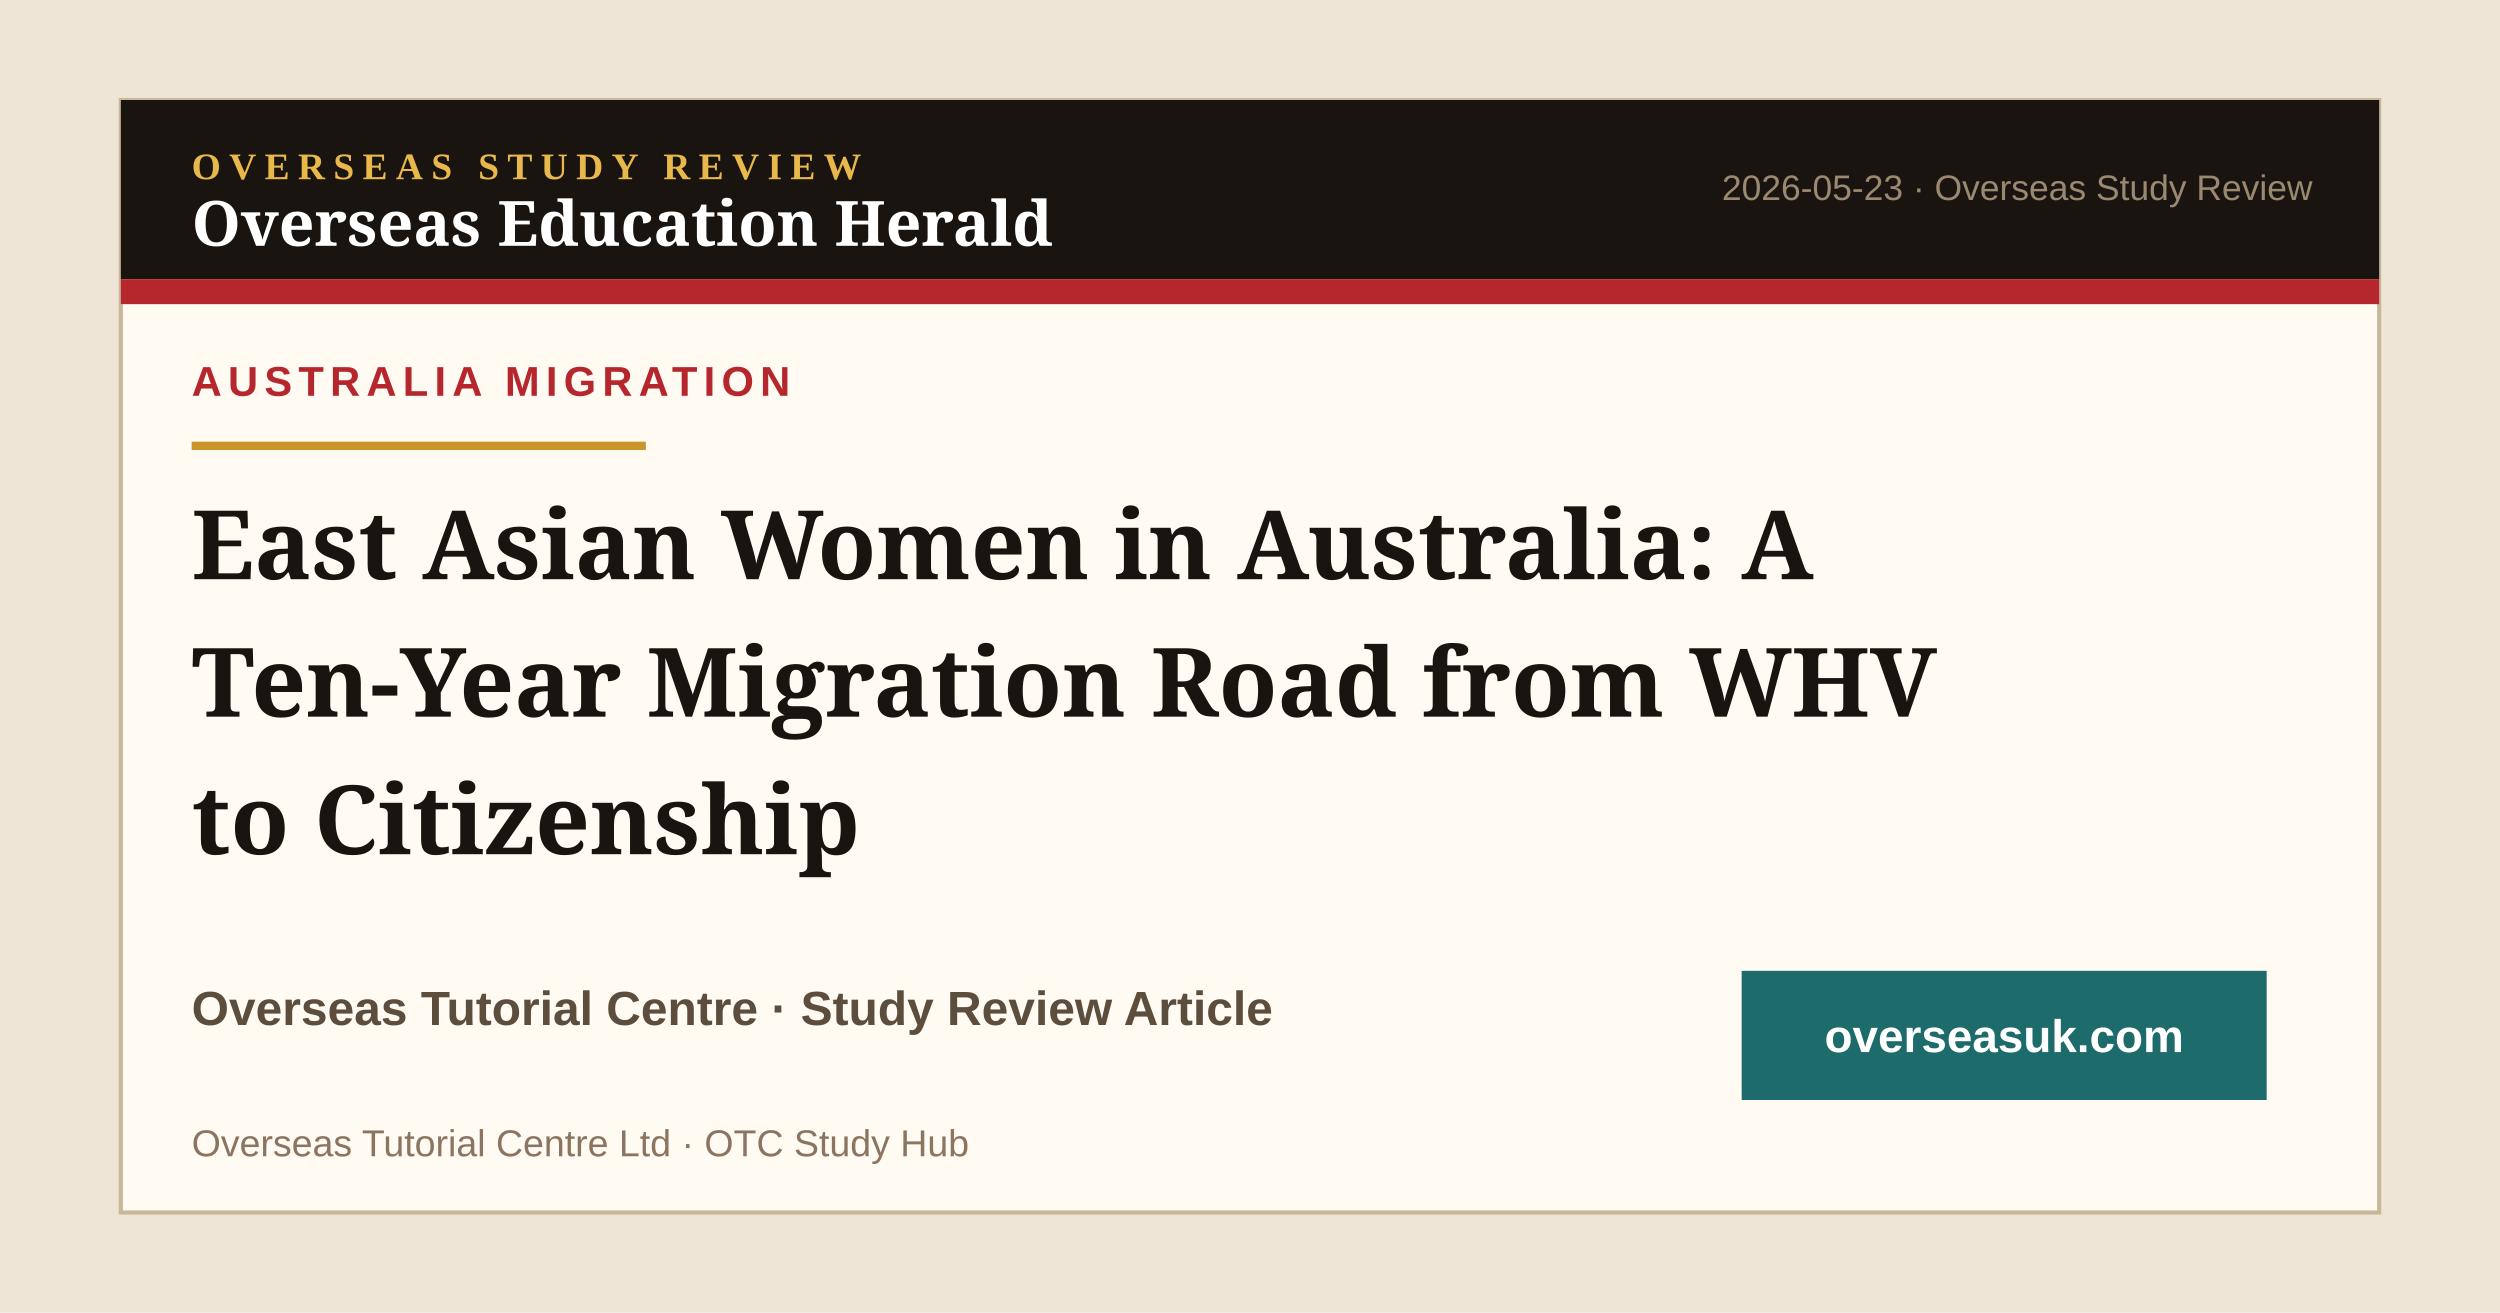
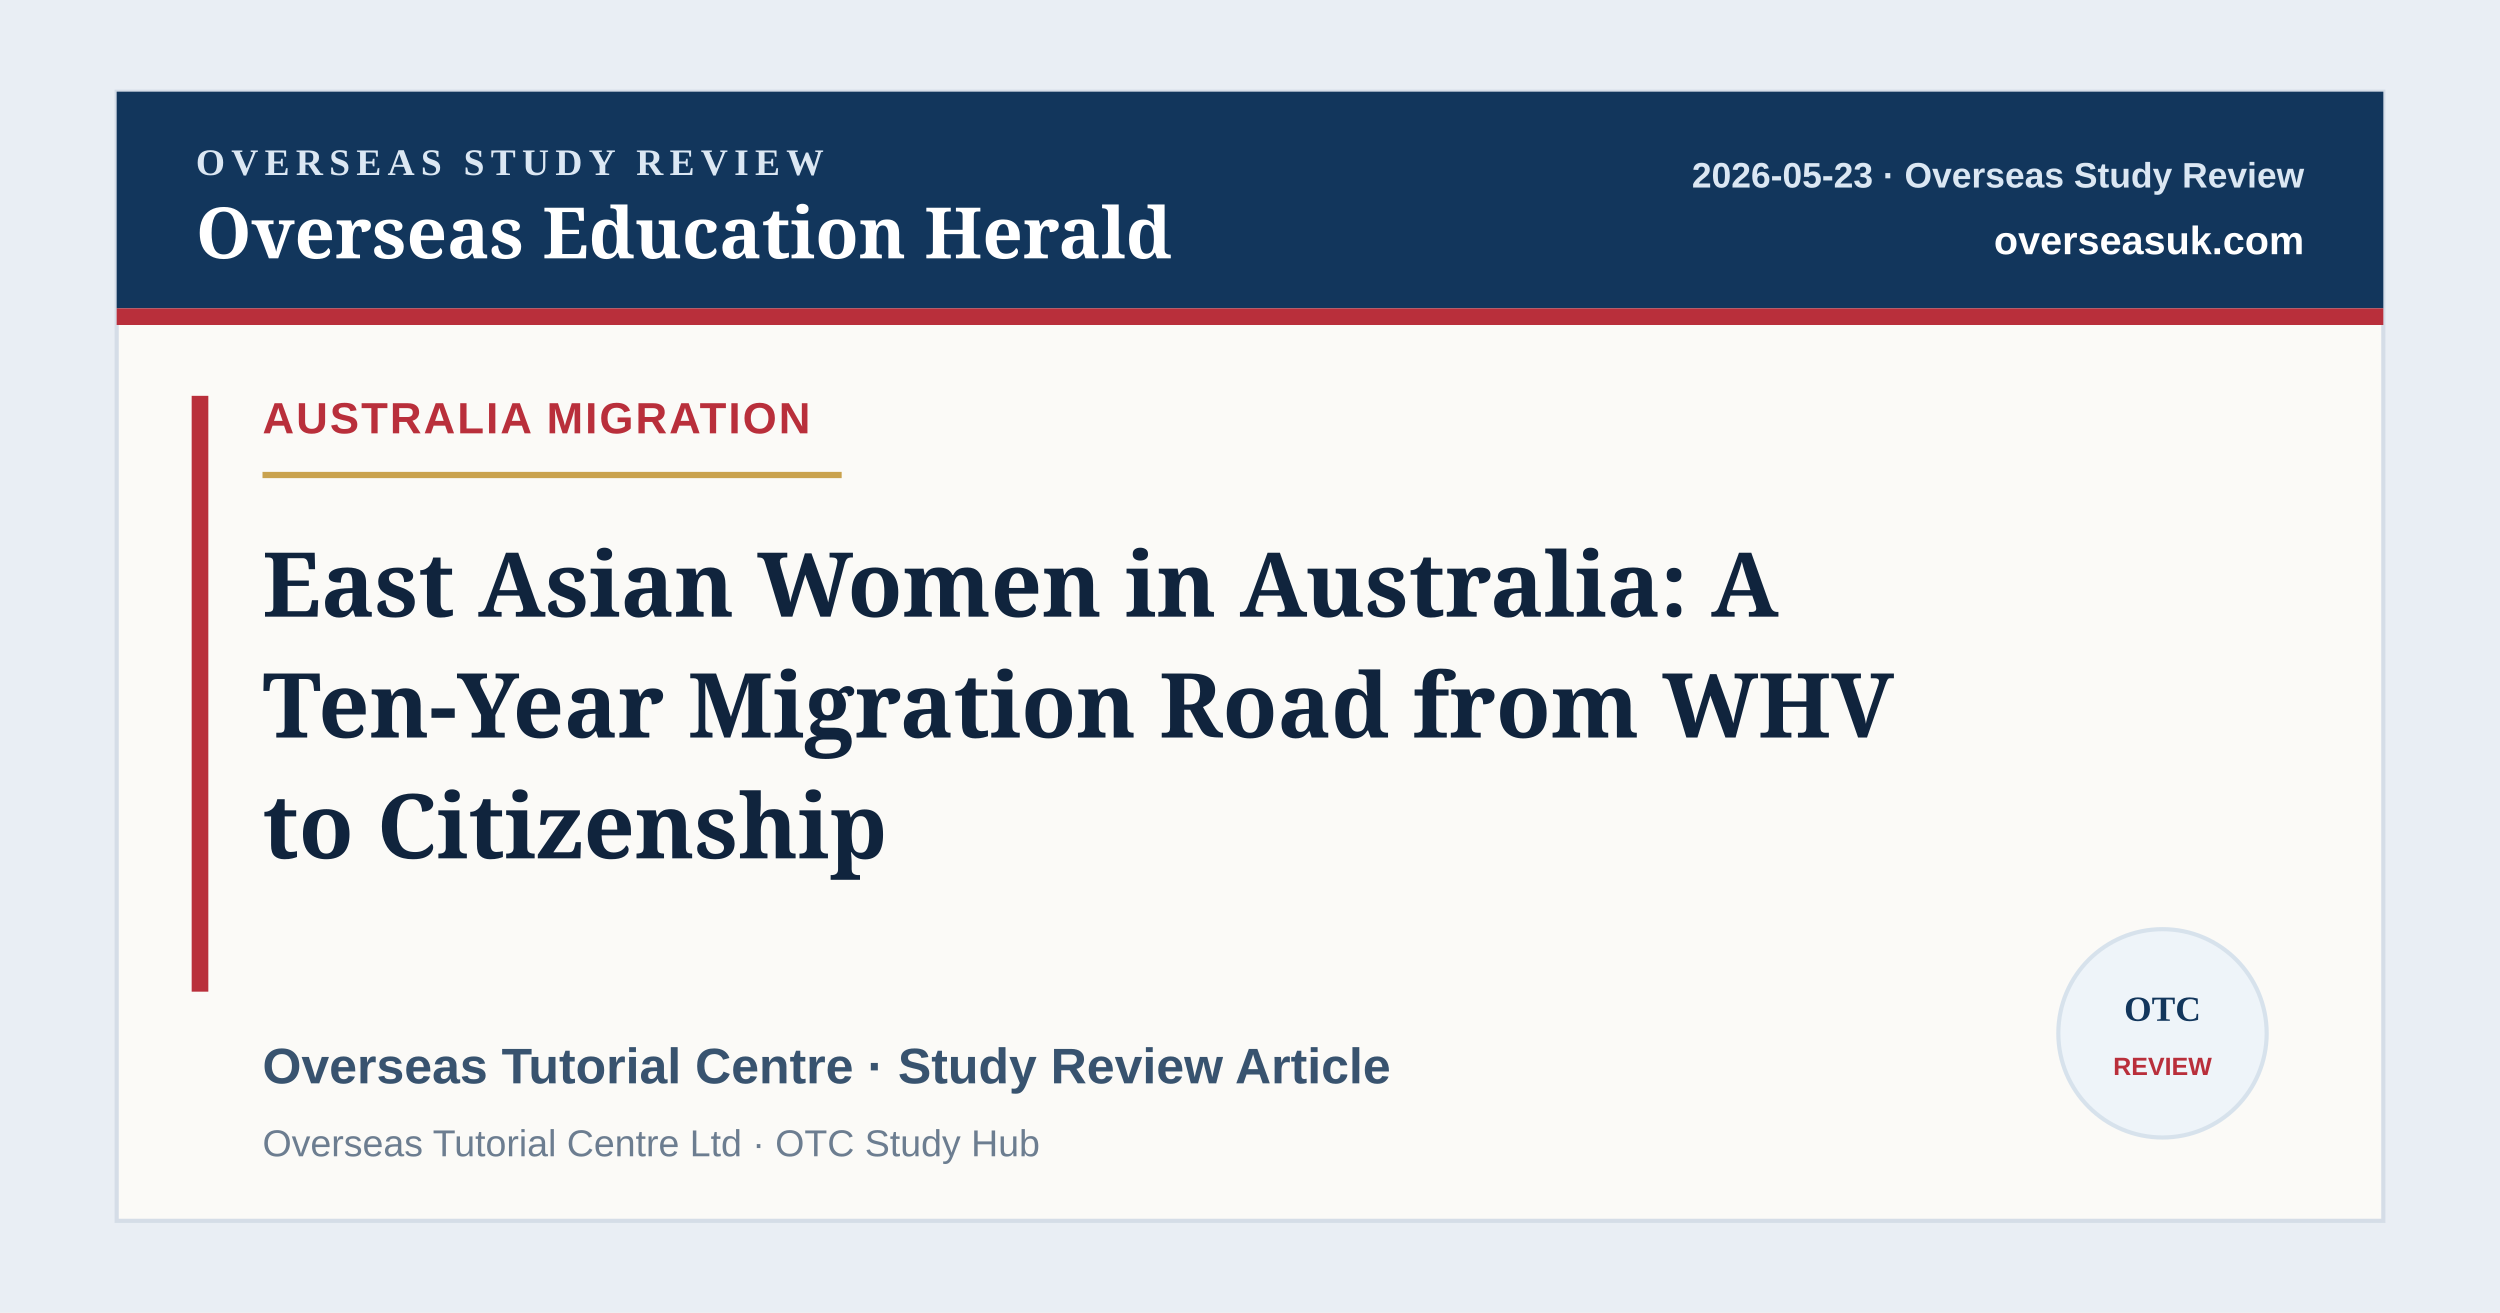
<svg xmlns="http://www.w3.org/2000/svg" width="1200" height="630" viewBox="0 0 1200 630">
-   <rect width="1200" height="630" fill="#efe5d6" />
-   <rect x="58" y="48" width="1084" height="534" fill="#fffaf2" stroke="#c8b89a" stroke-width="2" />
-   <rect x="58" y="48" width="1084" height="86" fill="#1a1410" />
-   <rect x="58" y="134" width="1084" height="12" fill="#b5272d" />
-   <text x="92" y="86" fill="#e8b84b" font-family="Georgia, 'Times New Roman', serif" font-size="18" font-weight="700" letter-spacing="4">OVERSEAS STUDY REVIEW</text>
-   <text x="92" y="118" fill="#ffffff" font-family="'Noto Serif TC', 'Songti TC', Georgia, serif" font-size="30" font-weight="800">Overseas Education Herald</text>
-   <text x="1110" y="96" text-anchor="end" fill="#9a8870" font-family="Arial, sans-serif" font-size="17">2026-05-23 · Overseas Study Review</text>
-   <text x="92" y="190" fill="#b5272d" font-family="Arial, sans-serif" font-size="20" font-weight="800" letter-spacing="3">AUSTRALIA MIGRATION</text>
-   <line x1="92" y1="214" x2="310" y2="214" stroke="#c8952a" stroke-width="4" />
-   <text x="92" y="278" fill="#1a1410" font-family="'Noto Serif TC', 'Songti TC', Georgia, serif" font-size="46" font-weight="900">East Asian Women in Australia: A</text>
-   <text x="92" y="344" fill="#1a1410" font-family="'Noto Serif TC', 'Songti TC', Georgia, serif" font-size="46" font-weight="900">Ten-Year Migration Road from WHV</text>
-   <text x="92" y="410" fill="#1a1410" font-family="'Noto Serif TC', 'Songti TC', Georgia, serif" font-size="46" font-weight="900">to Citizenship</text>
-   <text x="92" y="492" fill="#5d4d3c" font-family="'Noto Sans TC', Arial, sans-serif" font-size="23" font-weight="700">Overseas Tutorial Centre · Study Review Article</text>
-   <rect x="836" y="466" width="252" height="62" fill="#1e6b6b" />
-   <text x="962" y="505" text-anchor="middle" fill="#ffffff" font-family="Arial, sans-serif" font-size="22" font-weight="800">overseasuk.com</text>
-   <text x="92" y="555" fill="#8b7560" font-family="Arial, sans-serif" font-size="18">Overseas Tutorial Centre Ltd · OTC Study Hub</text>
+   <rect width="1200" height="630" fill="#e9eef4" />
+   <rect x="56" y="44" width="1088" height="542" rx="0" fill="#fbfaf7" stroke="#d5dde7" stroke-width="2" />
+   <rect x="56" y="44" width="1088" height="104" fill="#12365c" />
+   <rect x="56" y="148" width="1088" height="8" fill="#b92f3b" />
+   <rect x="92" y="190" width="8" height="286" fill="#b92f3b" />
+   <text x="94" y="84" fill="#dbe7f3" font-family="Georgia, 'Times New Roman', serif" font-size="18" font-weight="700" letter-spacing="3">OVERSEAS STUDY REVIEW</text>
+   <text x="94" y="124" fill="#ffffff" font-family="'Noto Serif TC', 'Songti TC', Georgia, serif" font-size="34" font-weight="900">Overseas Education Herald</text>
+   <text x="1106" y="90" text-anchor="end" fill="#dbe7f3" font-family="'Noto Sans TC', Arial, sans-serif" font-size="17" font-weight="700">2026-05-23 · Overseas Study Review</text>
+   <text x="1106" y="122" text-anchor="end" fill="#ffffff" font-family="'Noto Sans TC', Arial, sans-serif" font-size="19" font-weight="800">overseasuk.com</text>
+   <text x="126" y="208" fill="#b92f3b" font-family="'Noto Sans TC', Arial, sans-serif" font-size="21" font-weight="900" letter-spacing="1">AUSTRALIA MIGRATION</text>
+   <line x1="126" y1="228" x2="404" y2="228" stroke="#c9a24e" stroke-width="3" />
+   <text x="126" y="296" fill="#10243d" font-family="'Noto Serif TC', 'Songti TC', Georgia, serif" font-size="43" font-weight="900">East Asian Women in Australia: A</text>
+   <text x="126" y="354" fill="#10243d" font-family="'Noto Serif TC', 'Songti TC', Georgia, serif" font-size="43" font-weight="900">Ten-Year Migration Road from WHV</text>
+   <text x="126" y="412" fill="#10243d" font-family="'Noto Serif TC', 'Songti TC', Georgia, serif" font-size="43" font-weight="900">to Citizenship</text>
+   <text x="126" y="520" fill="#38536f" font-family="'Noto Sans TC', Arial, sans-serif" font-size="24" font-weight="800">Overseas Tutorial Centre · Study Review Article</text>
+   <text x="126" y="555" fill="#6c7d90" font-family="'Noto Sans TC', Arial, sans-serif" font-size="18">Overseas Tutorial Centre Ltd · OTC Study Hub</text>
+   <circle cx="1038" cy="496" r="50" fill="#eef4f9" stroke="#d7e2ec" stroke-width="2" />
+   <text x="1038" y="490" text-anchor="middle" fill="#12365c" font-family="Georgia, 'Times New Roman', serif" font-size="17" font-weight="800">OTC</text>
+   <text x="1038" y="516" text-anchor="middle" fill="#b92f3b" font-family="'Noto Sans TC', Arial, sans-serif" font-size="12" font-weight="900">REVIEW</text>
</svg>
